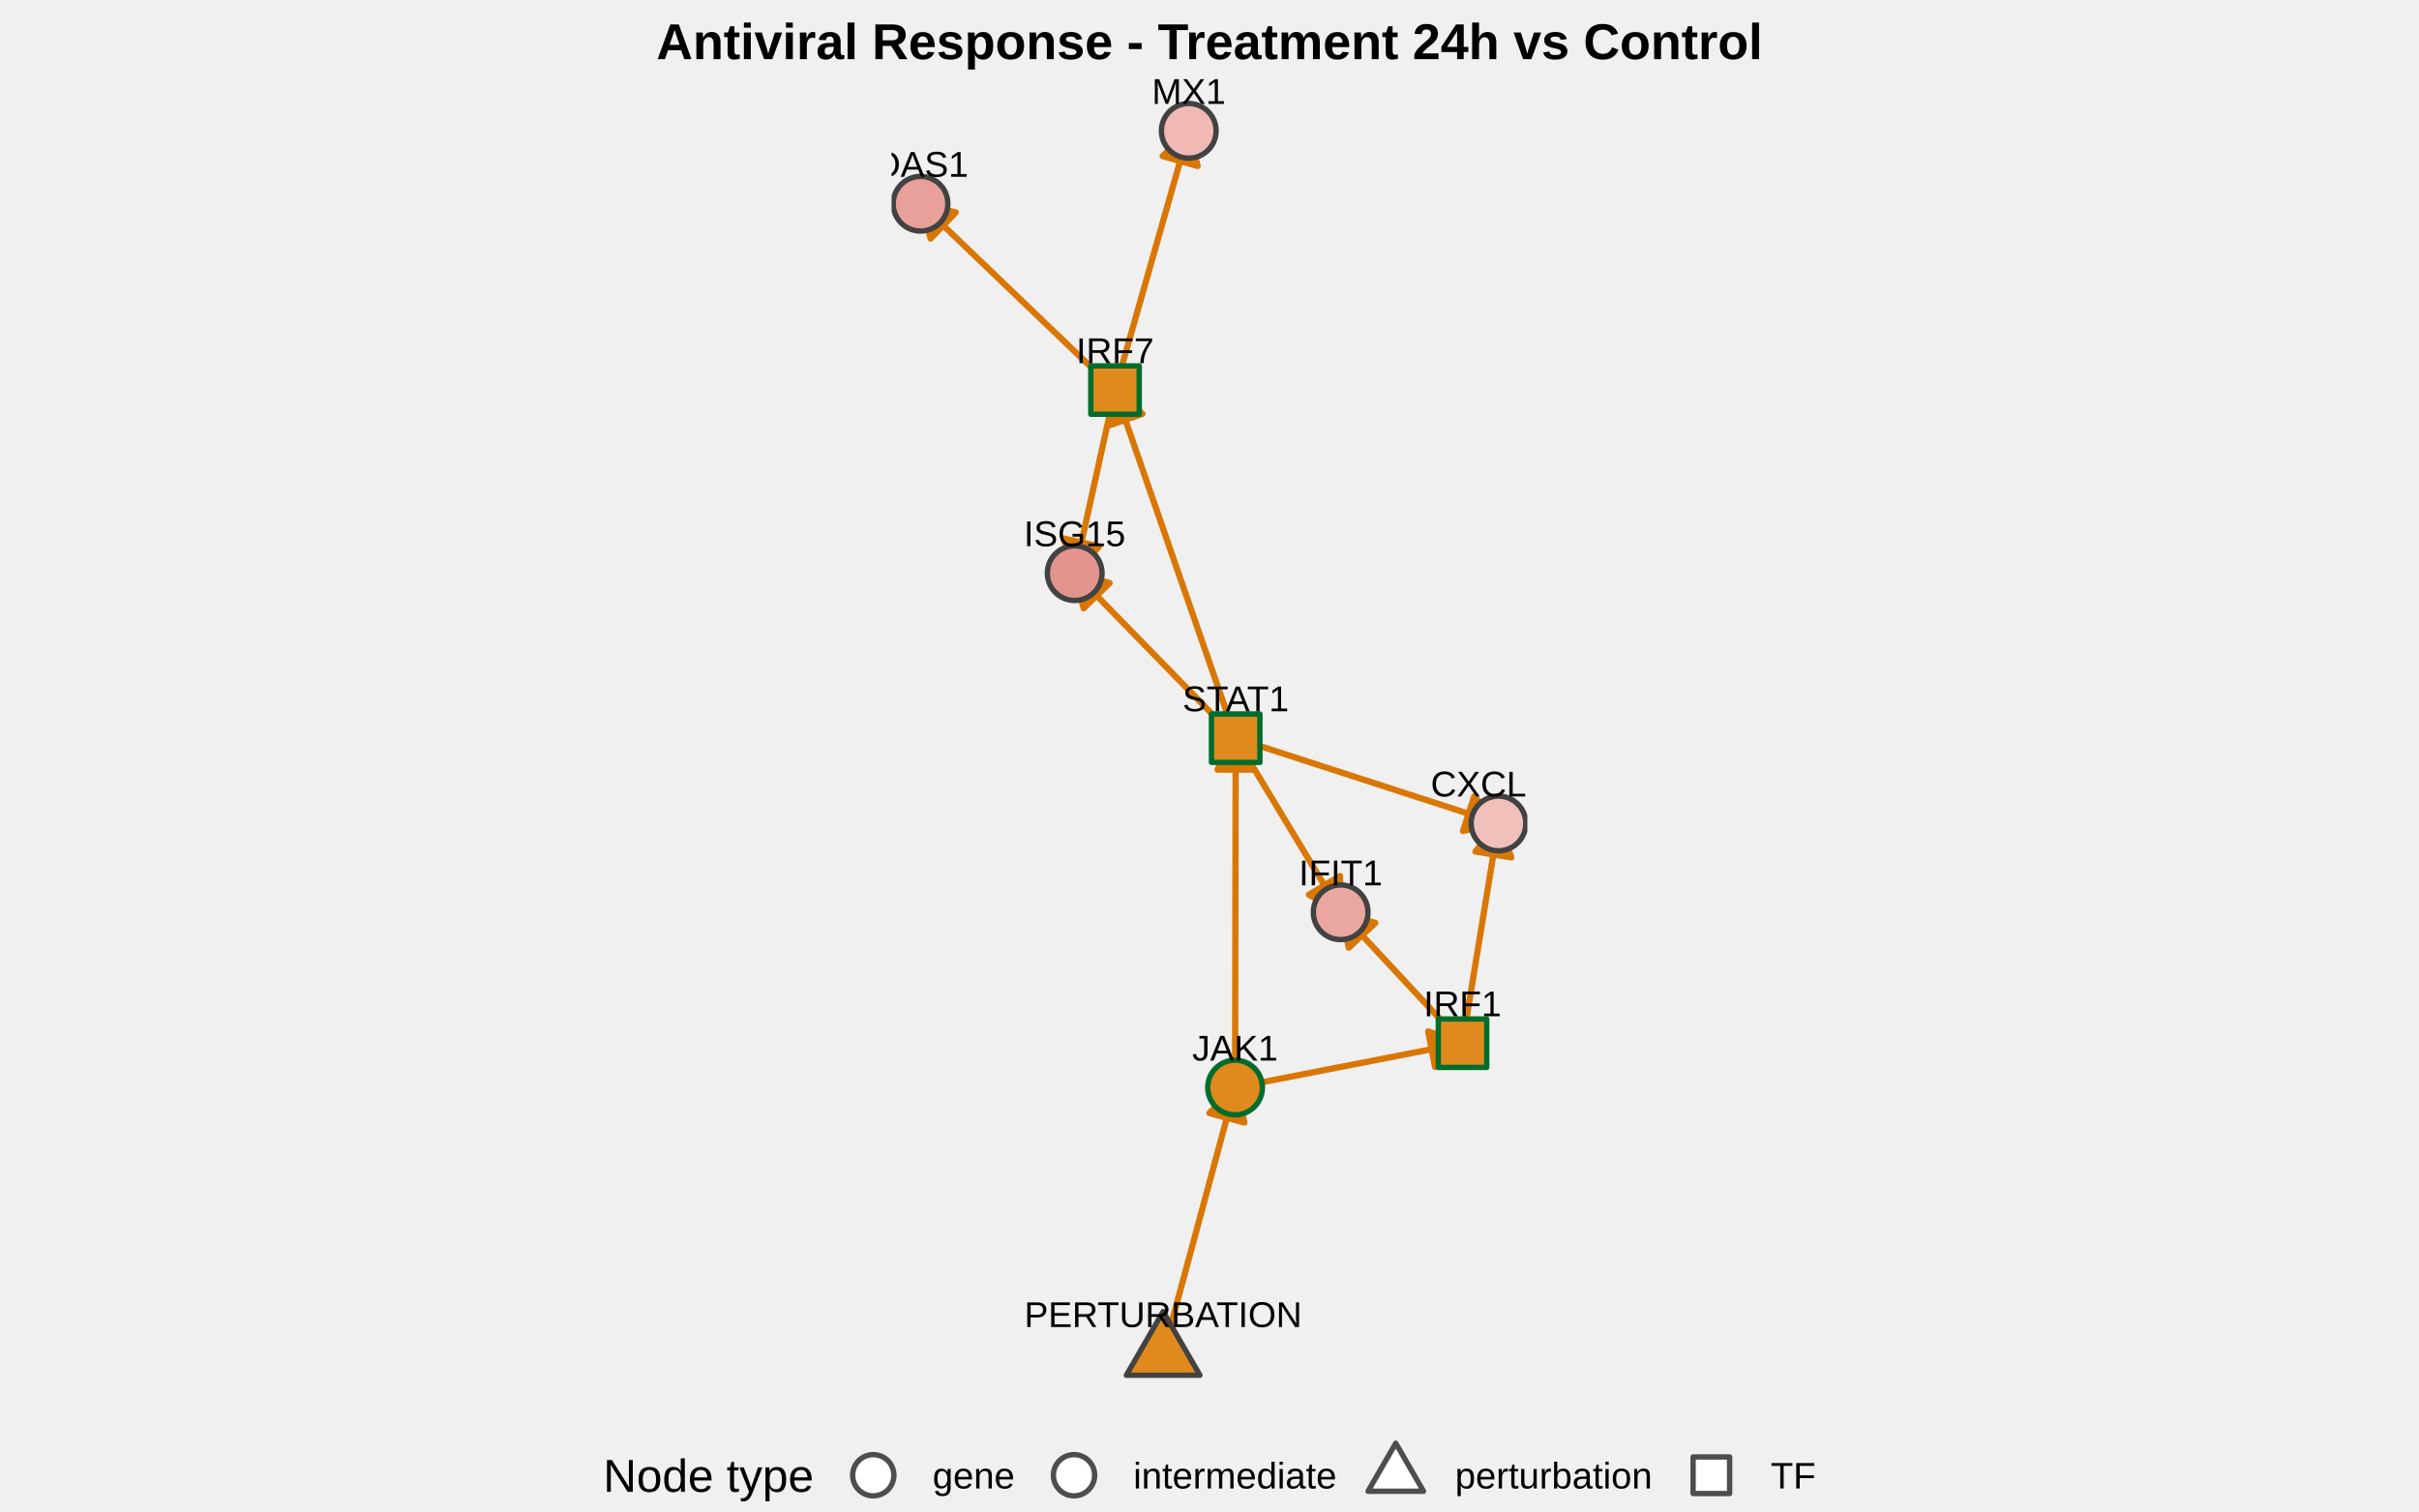
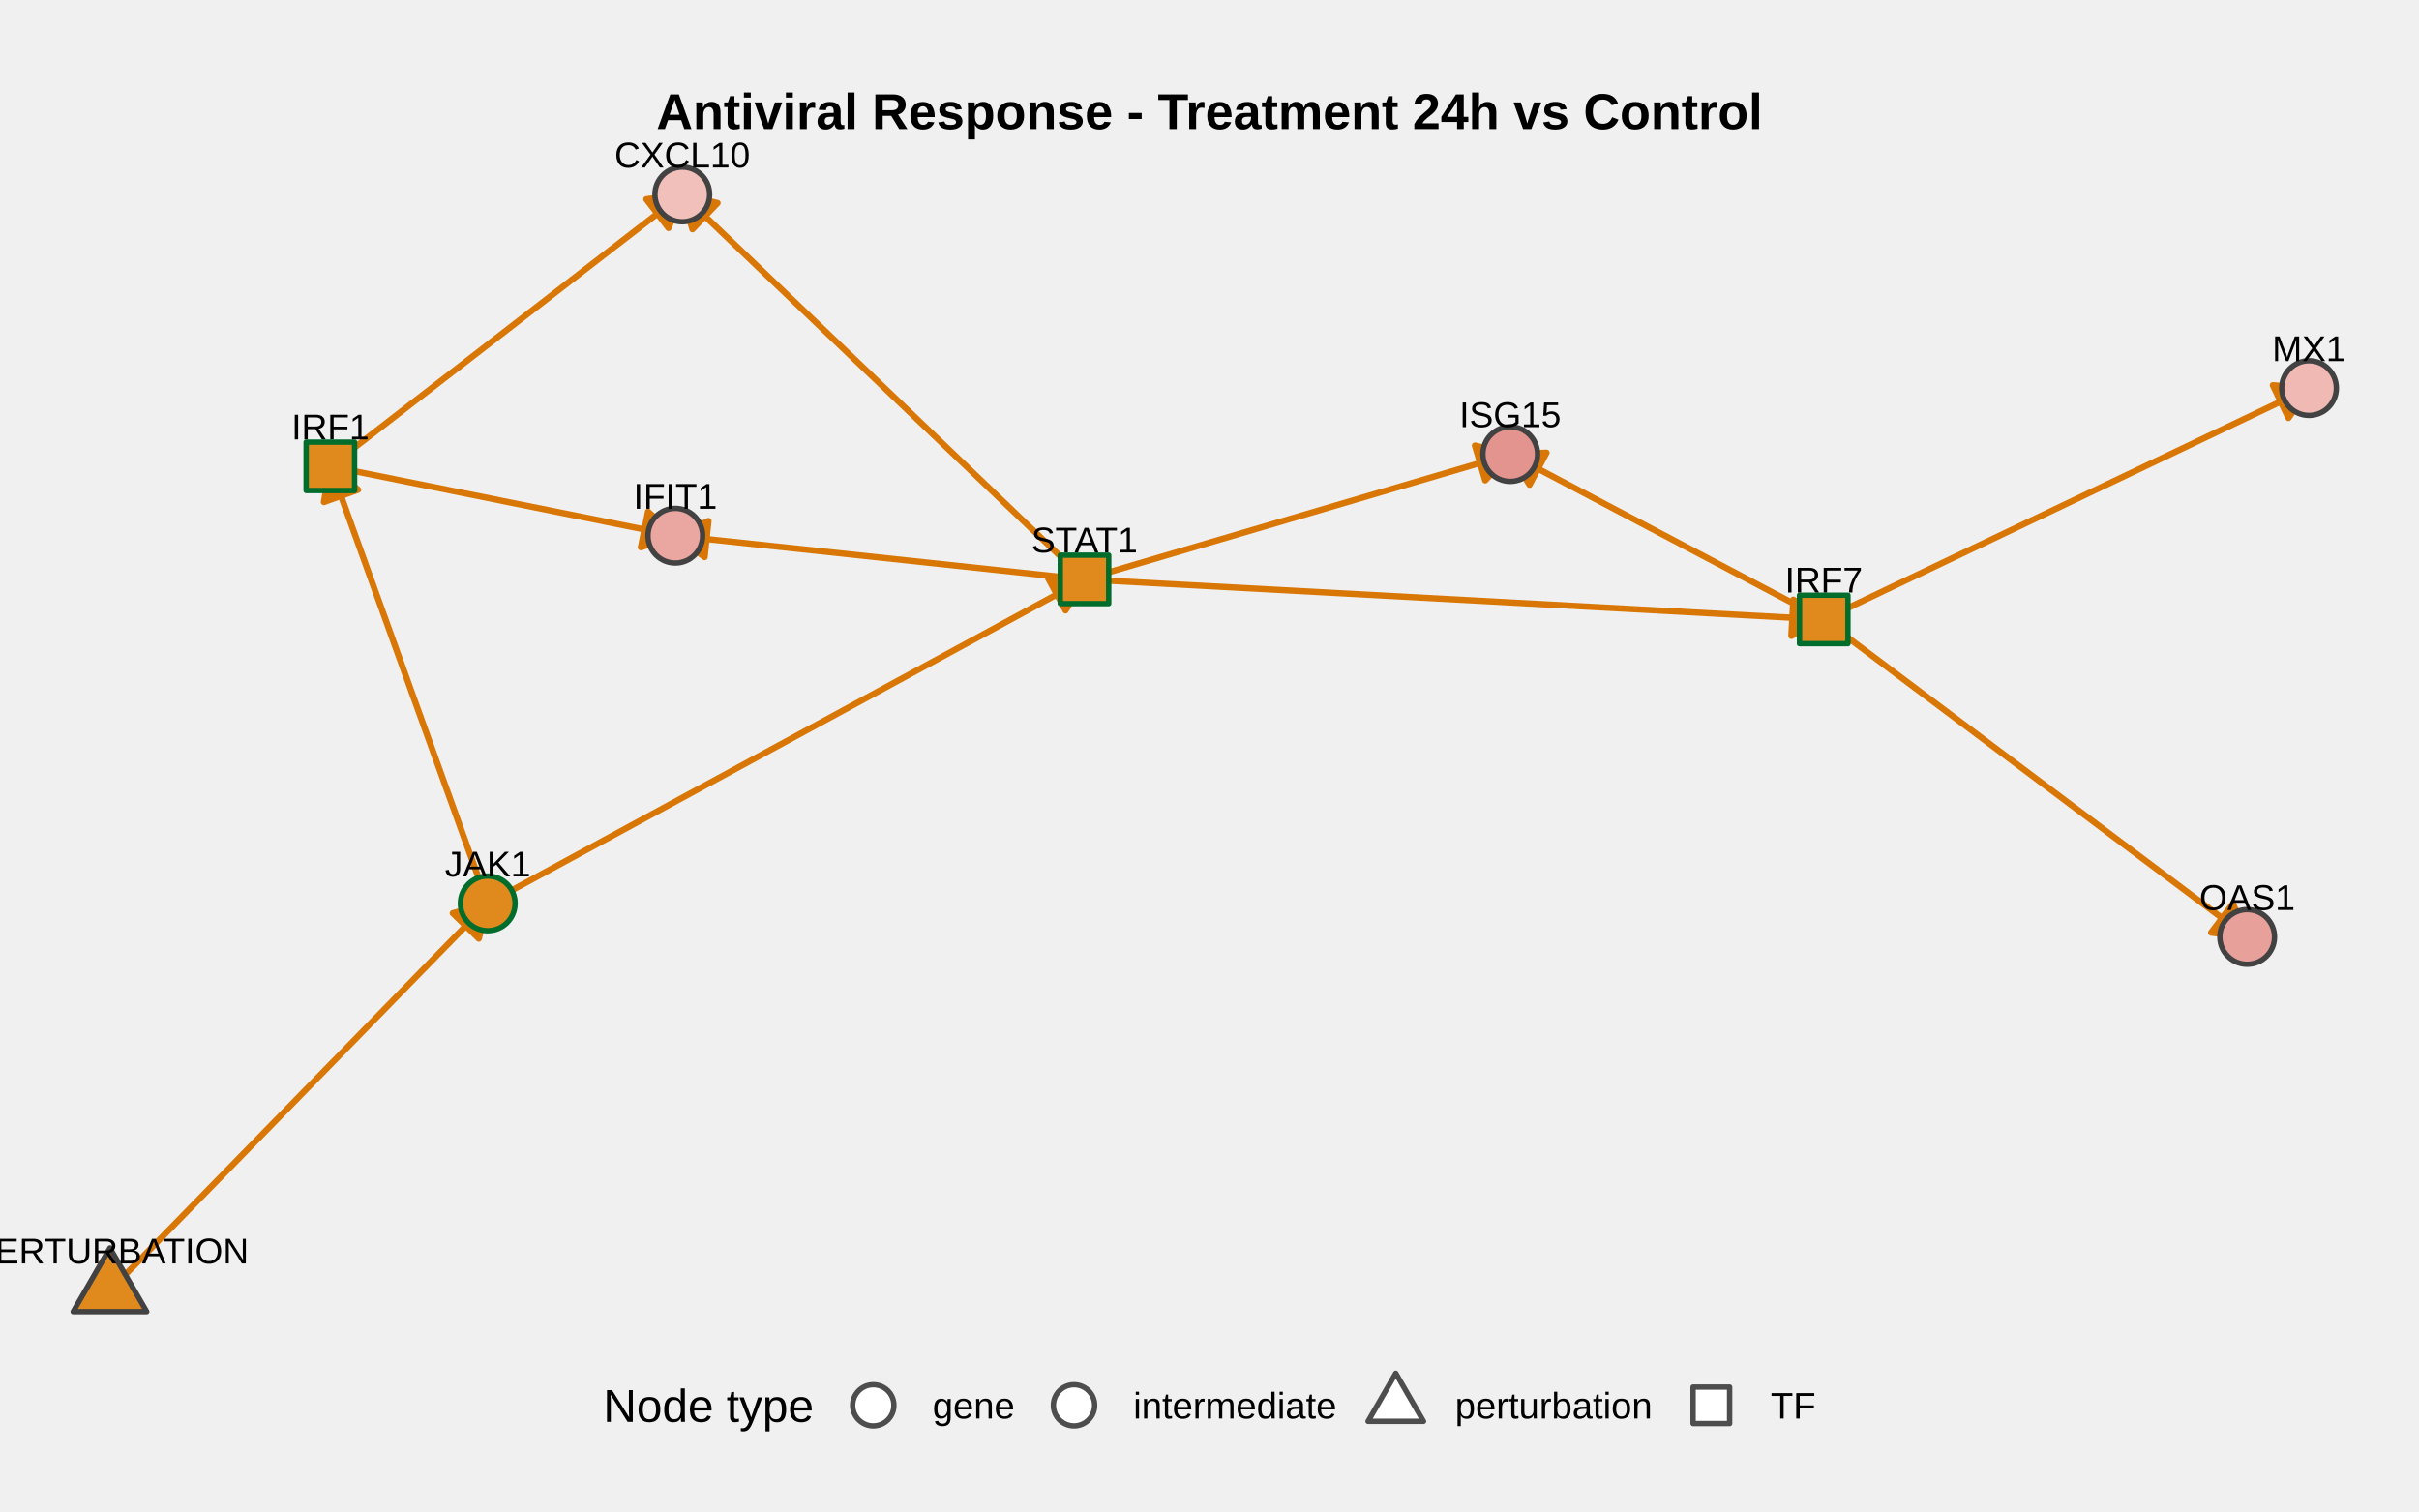
<svg xmlns="http://www.w3.org/2000/svg" width="576.00pt" height="360.00pt" viewBox="0 0 576.00 360.00">
  <g class="svglite">
    <defs>
      <style type="text/css">
    .svglite line, .svglite polyline, .svglite polygon, .svglite path, .svglite rect, .svglite circle {
      fill: none;
      stroke: #000000;
      stroke-linecap: round;
      stroke-linejoin: round;
      stroke-miterlimit: 10.00;
    }
    .svglite text {
      white-space: pre;
    }
    .svglite g.glyphgroup path {
      fill: inherit;
      stroke: none;
    }
  </style>
    </defs>
    <rect width="100%" height="100%" style="stroke: none; fill: none;" />
    <defs>
      <clipPath id="cpMC4wMHw1NzYuMDB8MC4wMHwzNjAuMDA=">
        <rect x="0.00" y="0.00" width="576.00" height="360.00" />
      </clipPath>
    </defs>
    <g clip-path="url(#cpMC4wMHw1NzYuMDB8MC4wMHwzNjAuMDA=)">
</g>
    <defs>
-       <clipPath id="cpMjEyLjMwfDM2My43MHwwLjAwfDM2MC4wMA==">
-         <rect x="212.30" y="0.00" width="151.39" height="360.00" />
+       <clipPath id="cpMC4wMHw1NzYuMDB8MTYuNjZ8MzQzLjM0">
+         <rect x="0.00" y="16.66" width="576.00" height="326.68" />
      </clipPath>
    </defs>
-     <g clip-path="url(#cpMjEyLjMwfDM2My43MHwwLjAwfDM2MC4wMA==)">
-       <rect x="212.30" y="0.00" width="151.39" height="360.00" style="stroke-width: 0.00; stroke: none;" />
+     <g clip-path="url(#cpMC4wMHw1NzYuMDB8MTYuNjZ8MzQzLjM0)">
+       <rect x="0.00" y="16.66" width="576.00" height="326.68" style="stroke-width: 0.00; stroke: none;" />
    </g>
    <g clip-path="url(#cpMC4wMHw1NzYuMDB8MC4wMHwzNjAuMDA=)">
</g>
    <defs>
-       <clipPath id="cpMjEyLjMwfDM2My43MHwxNi42MHwzMzcuMDU=">
-         <rect x="212.30" y="16.60" width="151.39" height="320.45" />
+       <clipPath id="cpMC4wMHw1NzYuMDB8MzMuMjV8MzIwLjM5">
+         <rect x="0" y="33.25" width="576.00" height="287.14" />
      </clipPath>
    </defs>
-     <g clip-path="url(#cpMjEyLjMwfDM2My43MHwxNi42MHwzMzcuMDU=)">
-       <line x1="294.09" y1="259.01" x2="294.24" y2="175.82" style="stroke-width: 1.49; stroke: #D97706;" />
-       <polygon points="298.54,183.31 294.24,175.82 289.90,183.29 " style="stroke-width: 1.49; stroke: #D97706; fill: #D97706;" />
-       <line x1="294.09" y1="259.01" x2="348.24" y2="248.46" style="stroke-width: 1.49; stroke: #D97706;" />
-       <polygon points="341.72,254.13 348.24,248.46 340.07,245.65 " style="stroke-width: 1.49; stroke: #D97706; fill: #D97706;" />
-       <line x1="294.24" y1="175.82" x2="265.51" y2="92.91" style="stroke-width: 1.49; stroke: #D97706;" />
-       <polygon points="272.04,98.57 265.51,92.91 263.88,101.39 " style="stroke-width: 1.49; stroke: #D97706; fill: #D97706;" />
-       <line x1="276.96" y1="322.48" x2="294.09" y2="259.01" style="stroke-width: 1.49; stroke: #D97706;" />
-       <polygon points="296.32,267.36 294.09,259.01 287.97,265.11 " style="stroke-width: 1.49; stroke: #D97706; fill: #D97706;" />
-       <line x1="294.24" y1="175.82" x2="319.23" y2="217.28" style="stroke-width: 1.49; stroke: #D97706;" />
-       <polygon points="311.67,213.10 319.23,217.28 319.07,208.64 " style="stroke-width: 1.49; stroke: #D97706; fill: #D97706;" />
-       <line x1="294.24" y1="175.82" x2="255.90" y2="136.51" style="stroke-width: 1.49; stroke: #D97706;" />
-       <polygon points="264.22,138.85 255.90,136.51 258.03,144.88 " style="stroke-width: 1.49; stroke: #D97706; fill: #D97706;" />
-       <line x1="294.24" y1="175.82" x2="356.81" y2="196.12" style="stroke-width: 1.49; stroke: #D97706;" />
-       <polygon points="348.36,197.92 356.81,196.12 351.03,189.70 " style="stroke-width: 1.49; stroke: #D97706; fill: #D97706;" />
-       <line x1="348.24" y1="248.46" x2="319.23" y2="217.28" style="stroke-width: 1.49; stroke: #D97706;" />
-       <polygon points="327.49,219.82 319.23,217.28 321.17,225.70 " style="stroke-width: 1.49; stroke: #D97706; fill: #D97706;" />
-       <line x1="348.24" y1="248.46" x2="356.81" y2="196.12" style="stroke-width: 1.49; stroke: #D97706;" />
-       <polygon points="359.87,204.21 356.81,196.12 351.34,202.81 " style="stroke-width: 1.49; stroke: #D97706; fill: #D97706;" />
-       <line x1="265.51" y1="92.91" x2="255.90" y2="136.51" style="stroke-width: 1.49; stroke: #D97706;" />
-       <polygon points="253.29,128.27 255.90,136.51 261.73,130.13 " style="stroke-width: 1.49; stroke: #D97706; fill: #D97706;" />
-       <line x1="265.51" y1="92.91" x2="283.06" y2="31.16" style="stroke-width: 1.49; stroke: #D97706;" />
-       <polygon points="285.17,39.54 283.06,31.16 276.85,37.18 " style="stroke-width: 1.49; stroke: #D97706; fill: #D97706;" />
-       <line x1="265.51" y1="92.91" x2="219.19" y2="48.52" style="stroke-width: 1.49; stroke: #D97706;" />
-       <polygon points="227.58,50.58 219.19,48.52 221.60,56.82 " style="stroke-width: 1.49; stroke: #D97706; fill: #D97706;" />
-       <circle cx="356.81" cy="196.12" r="6.51" style="stroke-width: 1.28; stroke: #424242; fill: #F2C0BB;" />
-       <circle cx="319.23" cy="217.28" r="6.51" style="stroke-width: 1.28; stroke: #424242; fill: #EAA6A0;" />
-       <rect x="342.48" y="242.70" width="11.53" height="11.53" style="stroke-width: 1.28; stroke: #006D2C; fill: #E08A1E;" />
-       <rect x="259.74" y="87.14" width="11.53" height="11.53" style="stroke-width: 1.28; stroke: #006D2C; fill: #E08A1E;" />
-       <circle cx="255.90" cy="136.51" r="6.51" style="stroke-width: 1.28; stroke: #424242; fill: #E4948E;" />
-       <circle cx="294.09" cy="259.01" r="6.51" style="stroke-width: 1.28; stroke: #006D2C; fill: #E08A1E;" />
-       <circle cx="283.06" cy="31.16" r="6.51" style="stroke-width: 1.28; stroke: #424242; fill: #F0B9B4;" />
-       <circle cx="219.19" cy="48.52" r="6.51" style="stroke-width: 1.28; stroke: #424242; fill: #E8A09A;" />
-       <polygon points="276.96,312.37 285.73,327.54 268.20,327.54 " style="stroke-width: 1.28; stroke: #424242; fill: #E08A1E;" />
-       <rect x="288.47" y="170.05" width="11.53" height="11.53" style="stroke-width: 1.28; stroke: #006D2C; fill: #E08A1E;" />
-       <text x="356.81" y="189.70" text-anchor="middle" style="font-size: 8.54px; font-family: &quot;Arial&quot;;" textLength="32.25px" lengthAdjust="spacingAndGlyphs">CXCL10</text>
-       <text x="319.23" y="210.86" text-anchor="middle" style="font-size: 8.54px; font-family: &quot;Arial&quot;;" textLength="19.94px" lengthAdjust="spacingAndGlyphs">IFIT1</text>
-       <text x="348.24" y="242.04" text-anchor="middle" style="font-size: 8.54px; font-family: &quot;Arial&quot;;" textLength="18.50px" lengthAdjust="spacingAndGlyphs">IRF1</text>
-       <text x="265.51" y="86.49" text-anchor="middle" style="font-size: 8.54px; font-family: &quot;Arial&quot;;" textLength="18.50px" lengthAdjust="spacingAndGlyphs">IRF7</text>
-       <text x="255.90" y="130.09" text-anchor="middle" style="font-size: 8.54px; font-family: &quot;Arial&quot;;" textLength="24.20px" lengthAdjust="spacingAndGlyphs">ISG15</text>
-       <text x="294.09" y="252.60" text-anchor="middle" style="font-size: 8.54px; font-family: &quot;Arial&quot;;" textLength="20.39px" lengthAdjust="spacingAndGlyphs">JAK1</text>
-       <text x="283.06" y="24.74" text-anchor="middle" style="font-size: 8.54px; font-family: &quot;Arial&quot;;" textLength="17.55px" lengthAdjust="spacingAndGlyphs">MX1</text>
-       <text x="219.19" y="42.10" text-anchor="middle" style="font-size: 8.54px; font-family: &quot;Arial&quot;;" textLength="22.77px" lengthAdjust="spacingAndGlyphs">OAS1</text>
-       <text x="276.96" y="316.07" text-anchor="middle" style="font-size: 8.54px; font-family: &quot;Arial&quot;;" textLength="66.03px" lengthAdjust="spacingAndGlyphs">PERTURBATION</text>
-       <text x="294.24" y="169.40" text-anchor="middle" style="font-size: 8.54px; font-family: &quot;Arial&quot;;" textLength="25.28px" lengthAdjust="spacingAndGlyphs">STAT1</text>
+     <g clip-path="url(#cpMC4wMHw1NzYuMDB8MzMuMjV8MzIwLjM5)">
+       <line x1="116.14" y1="215.16" x2="258.23" y2="138.00" style="stroke-width: 1.49; stroke: #D97706;" />
+       <polygon points="253.72,145.37 258.23,138.00 249.60,137.77 " style="stroke-width: 1.49; stroke: #D97706; fill: #D97706;" />
+       <line x1="116.14" y1="215.16" x2="78.66" y2="111.06" style="stroke-width: 1.49; stroke: #D97706;" />
+       <polygon points="85.26,116.64 78.66,111.06 77.13,119.57 " style="stroke-width: 1.49; stroke: #D97706; fill: #D97706;" />
+       <line x1="258.23" y1="138.00" x2="434.26" y2="147.54" style="stroke-width: 1.49; stroke: #D97706;" />
+       <polygon points="426.55,151.45 434.26,147.54 427.02,142.82 " style="stroke-width: 1.49; stroke: #D97706; fill: #D97706;" />
+       <line x1="26.18" y1="307.34" x2="116.14" y2="215.16" style="stroke-width: 1.49; stroke: #D97706;" />
+       <polygon points="114.01,223.54 116.14,215.16 107.82,217.50 " style="stroke-width: 1.49; stroke: #D97706; fill: #D97706;" />
+       <line x1="258.23" y1="138.00" x2="160.80" y2="127.59" style="stroke-width: 1.49; stroke: #D97706;" />
+       <polygon points="168.69,124.09 160.80,127.59 167.78,132.68 " style="stroke-width: 1.49; stroke: #D97706; fill: #D97706;" />
+       <line x1="258.23" y1="138.00" x2="359.61" y2="108.15" style="stroke-width: 1.49; stroke: #D97706;" />
+       <polygon points="353.65,114.41 359.61,108.15 351.21,106.12 " style="stroke-width: 1.49; stroke: #D97706; fill: #D97706;" />
+       <line x1="258.23" y1="138.00" x2="162.46" y2="46.31" style="stroke-width: 1.49; stroke: #D97706;" />
+       <polygon points="170.86,48.36 162.46,46.31 164.88,54.60 " style="stroke-width: 1.49; stroke: #D97706; fill: #D97706;" />
+       <line x1="78.66" y1="111.06" x2="160.80" y2="127.59" style="stroke-width: 1.49; stroke: #D97706;" />
+       <polygon points="152.61,130.35 160.80,127.59 154.31,121.88 " style="stroke-width: 1.49; stroke: #D97706; fill: #D97706;" />
+       <line x1="78.66" y1="111.06" x2="162.46" y2="46.31" style="stroke-width: 1.49; stroke: #D97706;" />
+       <polygon points="159.18,54.30 162.46,46.31 153.90,47.46 " style="stroke-width: 1.49; stroke: #D97706; fill: #D97706;" />
+       <line x1="434.26" y1="147.54" x2="359.61" y2="108.15" style="stroke-width: 1.49; stroke: #D97706;" />
+       <polygon points="368.24,107.82 359.61,108.15 364.21,115.46 " style="stroke-width: 1.49; stroke: #D97706; fill: #D97706;" />
+       <line x1="434.26" y1="147.54" x2="549.82" y2="92.43" style="stroke-width: 1.49; stroke: #D97706;" />
+       <polygon points="544.92,99.55 549.82,92.43 541.20,91.75 " style="stroke-width: 1.49; stroke: #D97706; fill: #D97706;" />
+       <line x1="434.26" y1="147.54" x2="535.09" y2="223.15" style="stroke-width: 1.49; stroke: #D97706;" />
+       <polygon points="526.51,222.12 535.09,223.15 531.69,215.21 " style="stroke-width: 1.49; stroke: #D97706; fill: #D97706;" />
+       <circle cx="162.46" cy="46.31" r="6.51" style="stroke-width: 1.28; stroke: #424242; fill: #F2C0BB;" />
+       <circle cx="160.80" cy="127.59" r="6.51" style="stroke-width: 1.28; stroke: #424242; fill: #EAA6A0;" />
+       <rect x="72.90" y="105.30" width="11.53" height="11.53" style="stroke-width: 1.28; stroke: #006D2C; fill: #E08A1E;" />
+       <rect x="428.49" y="141.77" width="11.53" height="11.53" style="stroke-width: 1.28; stroke: #006D2C; fill: #E08A1E;" />
+       <circle cx="359.61" cy="108.15" r="6.51" style="stroke-width: 1.28; stroke: #424242; fill: #E4948E;" />
+       <circle cx="116.14" cy="215.16" r="6.51" style="stroke-width: 1.28; stroke: #006D2C; fill: #E08A1E;" />
+       <circle cx="549.82" cy="92.43" r="6.51" style="stroke-width: 1.28; stroke: #424242; fill: #F0B9B4;" />
+       <circle cx="535.09" cy="223.15" r="6.51" style="stroke-width: 1.28; stroke: #424242; fill: #E8A09A;" />
+       <polygon points="26.18,297.22 34.94,312.40 17.42,312.40 " style="stroke-width: 1.28; stroke: #424242; fill: #E08A1E;" />
+       <rect x="252.47" y="132.23" width="11.53" height="11.53" style="stroke-width: 1.28; stroke: #006D2C; fill: #E08A1E;" />
+       <text x="162.46" y="39.89" text-anchor="middle" style="font-size: 8.54px; font-family: &quot;Arial&quot;;" textLength="32.25px" lengthAdjust="spacingAndGlyphs">CXCL10</text>
+       <text x="160.80" y="121.17" text-anchor="middle" style="font-size: 8.54px; font-family: &quot;Arial&quot;;" textLength="19.94px" lengthAdjust="spacingAndGlyphs">IFIT1</text>
+       <text x="78.66" y="104.65" text-anchor="middle" style="font-size: 8.54px; font-family: &quot;Arial&quot;;" textLength="18.50px" lengthAdjust="spacingAndGlyphs">IRF1</text>
+       <text x="434.26" y="141.12" text-anchor="middle" style="font-size: 8.54px; font-family: &quot;Arial&quot;;" textLength="18.50px" lengthAdjust="spacingAndGlyphs">IRF7</text>
+       <text x="359.61" y="101.73" text-anchor="middle" style="font-size: 8.54px; font-family: &quot;Arial&quot;;" textLength="24.20px" lengthAdjust="spacingAndGlyphs">ISG15</text>
+       <text x="116.14" y="208.75" text-anchor="middle" style="font-size: 8.54px; font-family: &quot;Arial&quot;;" textLength="20.39px" lengthAdjust="spacingAndGlyphs">JAK1</text>
+       <text x="549.82" y="86.01" text-anchor="middle" style="font-size: 8.54px; font-family: &quot;Arial&quot;;" textLength="17.55px" lengthAdjust="spacingAndGlyphs">MX1</text>
+       <text x="535.09" y="216.73" text-anchor="middle" style="font-size: 8.54px; font-family: &quot;Arial&quot;;" textLength="22.77px" lengthAdjust="spacingAndGlyphs">OAS1</text>
+       <text x="26.18" y="300.92" text-anchor="middle" style="font-size: 8.54px; font-family: &quot;Arial&quot;;" textLength="66.03px" lengthAdjust="spacingAndGlyphs">PERTURBATION</text>
+       <text x="258.23" y="131.58" text-anchor="middle" style="font-size: 8.54px; font-family: &quot;Arial&quot;;" textLength="25.28px" lengthAdjust="spacingAndGlyphs">STAT1</text>
    </g>
    <g clip-path="url(#cpMC4wMHw1NzYuMDB8MC4wMHwzNjAuMDA=)">
-       <text x="143.63" y="355.30" style="font-size: 11.00px; font-family: &quot;Arial&quot;;" textLength="50.19px" lengthAdjust="spacingAndGlyphs">Node type</text>
-       <circle cx="207.94" cy="351.36" r="4.91" style="stroke-width: 1.28; stroke: #4D4D4D; fill: #FFFFFF;" />
-       <circle cx="255.74" cy="351.36" r="4.91" style="stroke-width: 1.28; stroke: #4D4D4D; fill: #FFFFFF;" />
-       <polygon points="332.35,343.73 338.96,355.17 325.75,355.17 " style="stroke-width: 1.28; stroke: #4D4D4D; fill: #FFFFFF;" />
-       <rect x="403.15" y="347.01" width="8.70" height="8.70" style="stroke-width: 1.28; stroke: #4D4D4D; fill: #FFFFFF;" />
-       <text x="222.06" y="354.51" style="font-size: 8.80px; font-family: &quot;Arial&quot;;" textLength="19.56px" lengthAdjust="spacingAndGlyphs">gene</text>
-       <text x="269.86" y="354.51" style="font-size: 8.80px; font-family: &quot;Arial&quot;;" textLength="48.38px" lengthAdjust="spacingAndGlyphs">intermediate</text>
-       <text x="346.47" y="354.51" style="font-size: 8.80px; font-family: &quot;Arial&quot;;" textLength="46.91px" lengthAdjust="spacingAndGlyphs">perturbation</text>
-       <text x="421.62" y="354.51" style="font-size: 8.80px; font-family: &quot;Arial&quot;;" textLength="10.75px" lengthAdjust="spacingAndGlyphs">TF</text>
-       <text x="288.00" y="14.08" text-anchor="middle" style="font-size: 12.00px; font-weight: bold; font-family: &quot;Arial&quot;;" textLength="263.34px" lengthAdjust="spacingAndGlyphs">Antiviral Response - Treatment 24h vs Control</text>
+       <text x="143.63" y="338.64" style="font-size: 11.00px; font-family: &quot;Arial&quot;;" textLength="50.19px" lengthAdjust="spacingAndGlyphs">Node type</text>
+       <circle cx="207.94" cy="334.70" r="4.91" style="stroke-width: 1.28; stroke: #4D4D4D; fill: #FFFFFF;" />
+       <circle cx="255.74" cy="334.70" r="4.91" style="stroke-width: 1.28; stroke: #4D4D4D; fill: #FFFFFF;" />
+       <polygon points="332.35,327.07 338.96,338.52 325.75,338.52 " style="stroke-width: 1.28; stroke: #4D4D4D; fill: #FFFFFF;" />
+       <rect x="403.15" y="330.35" width="8.70" height="8.70" style="stroke-width: 1.28; stroke: #4D4D4D; fill: #FFFFFF;" />
+       <text x="222.06" y="337.85" style="font-size: 8.80px; font-family: &quot;Arial&quot;;" textLength="19.56px" lengthAdjust="spacingAndGlyphs">gene</text>
+       <text x="269.86" y="337.85" style="font-size: 8.80px; font-family: &quot;Arial&quot;;" textLength="48.38px" lengthAdjust="spacingAndGlyphs">intermediate</text>
+       <text x="346.47" y="337.85" style="font-size: 8.80px; font-family: &quot;Arial&quot;;" textLength="46.91px" lengthAdjust="spacingAndGlyphs">perturbation</text>
+       <text x="421.62" y="337.85" style="font-size: 8.80px; font-family: &quot;Arial&quot;;" textLength="10.75px" lengthAdjust="spacingAndGlyphs">TF</text>
+       <text x="288.00" y="30.73" text-anchor="middle" style="font-size: 12.00px; font-weight: bold; font-family: &quot;Arial&quot;;" textLength="263.34px" lengthAdjust="spacingAndGlyphs">Antiviral Response - Treatment 24h vs Control</text>
    </g>
  </g>
</svg>
